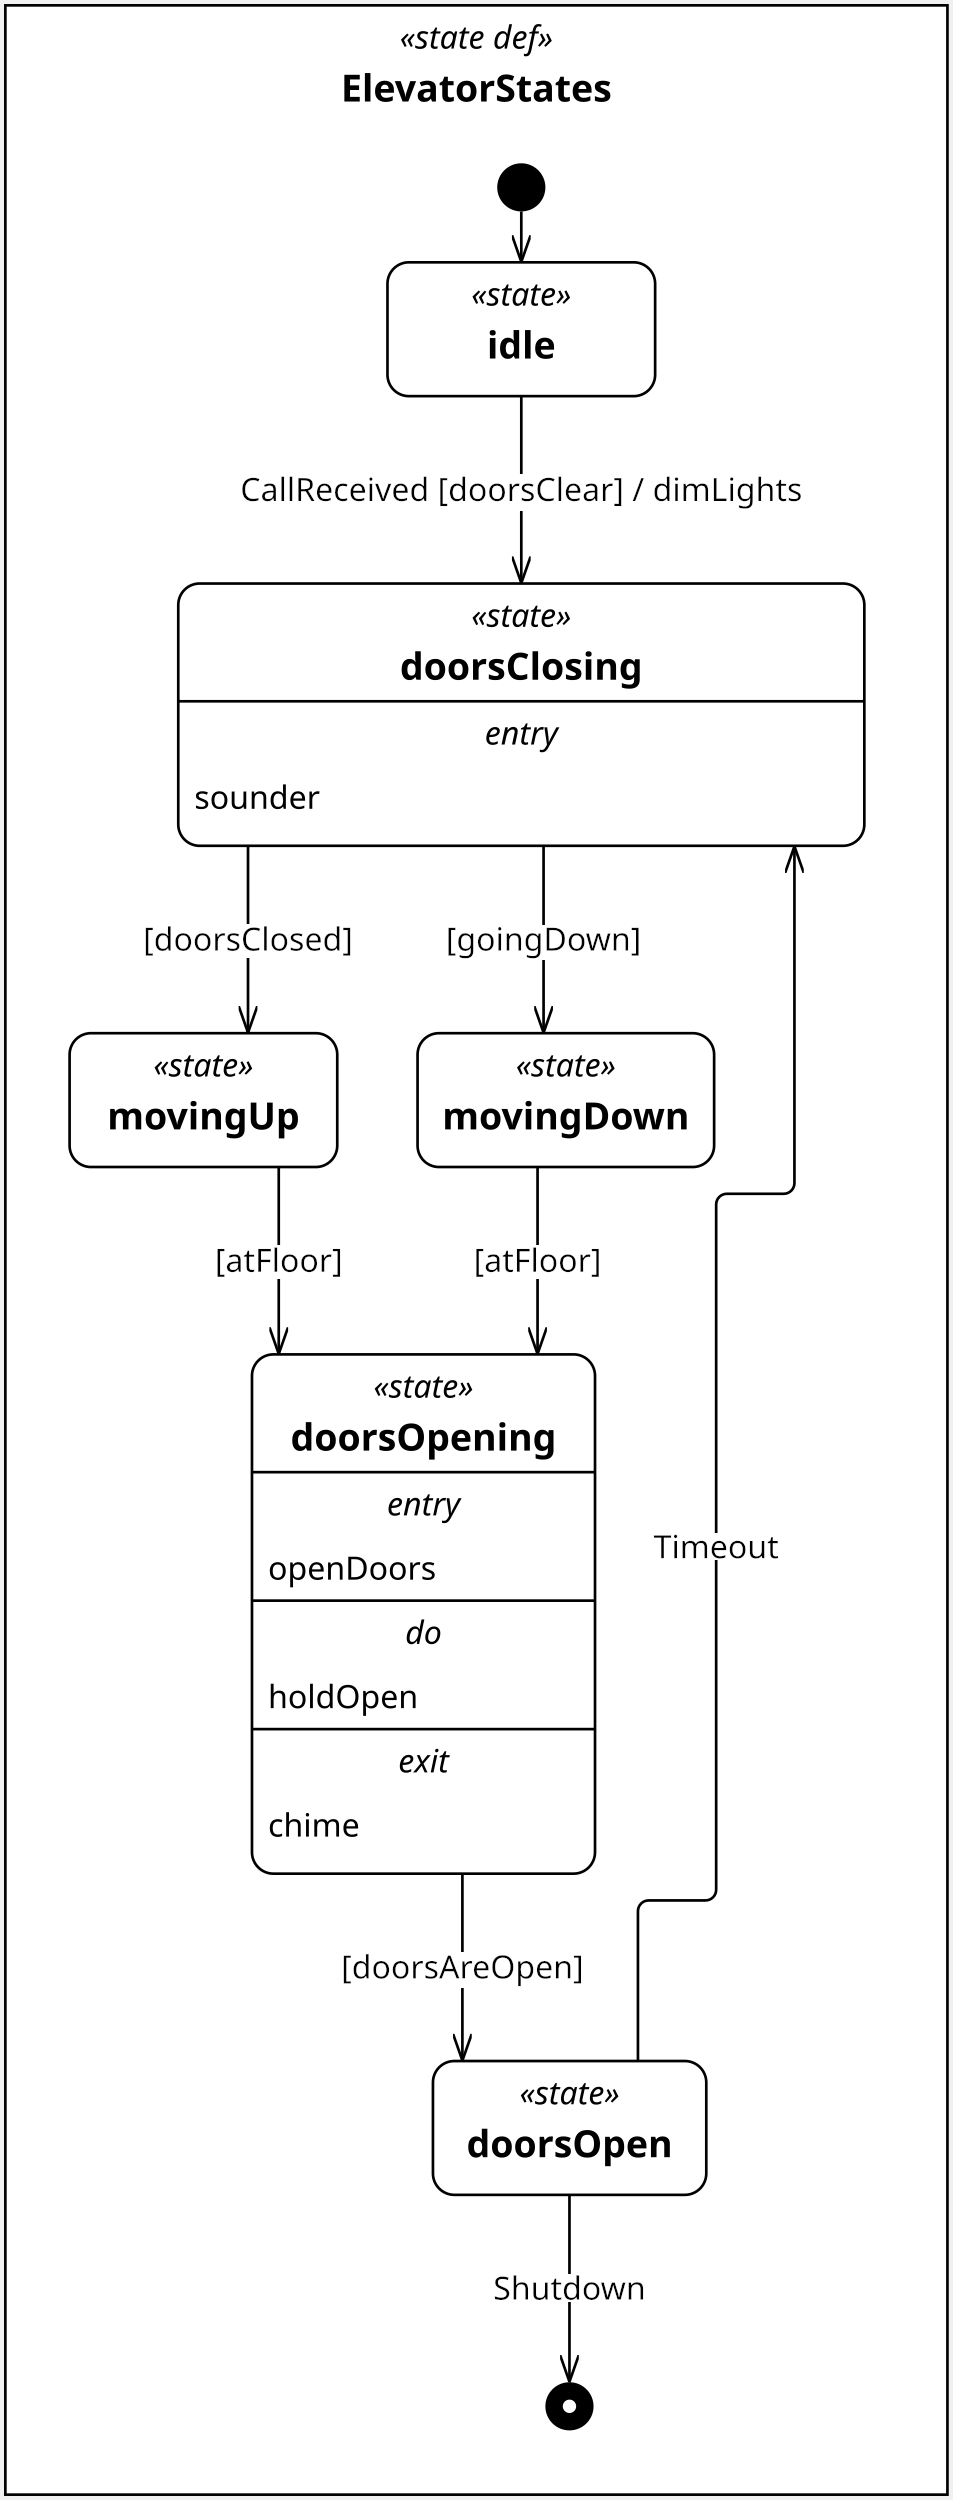
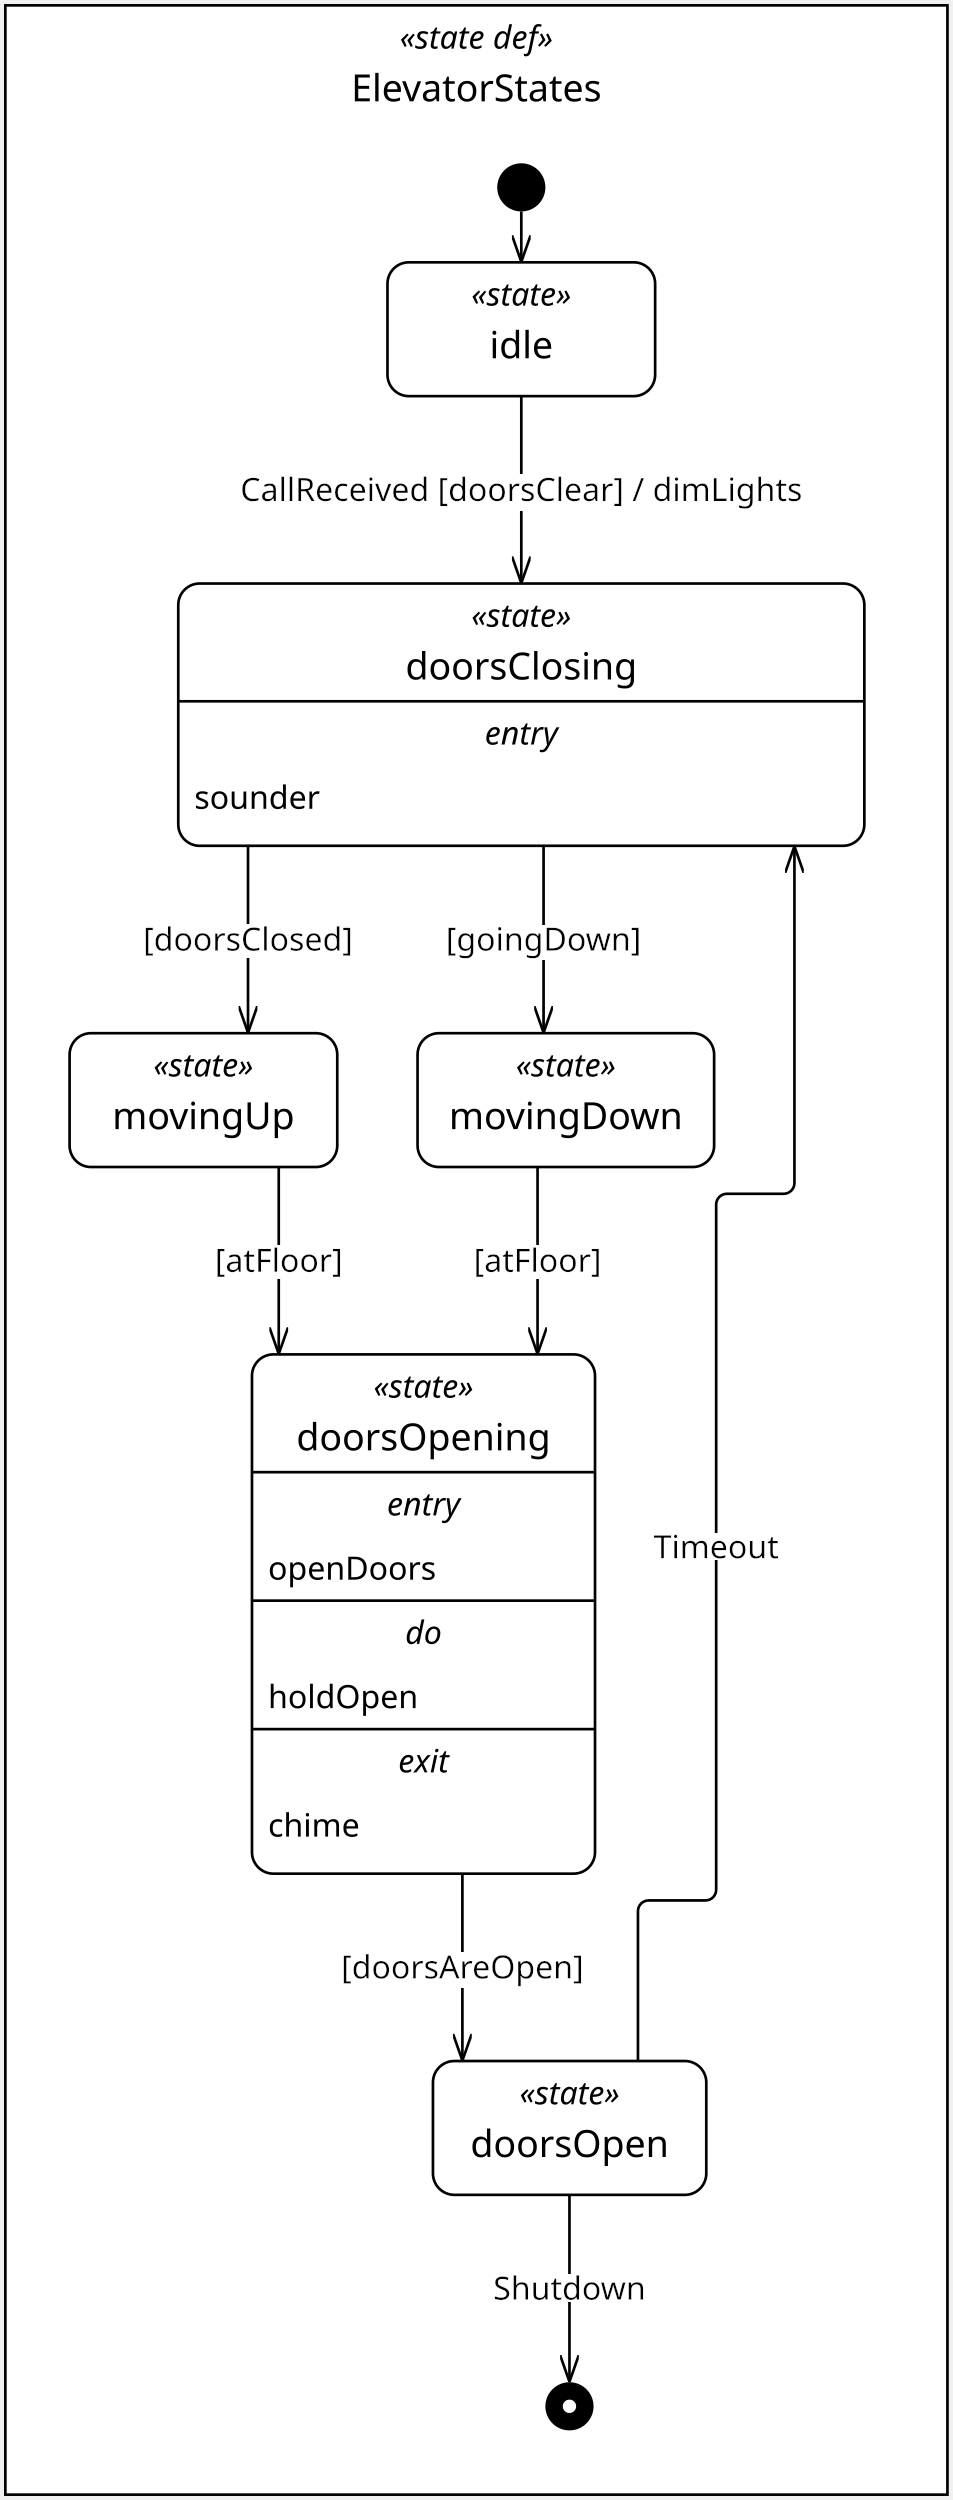
<svg xmlns="http://www.w3.org/2000/svg" width="355.96" height="934.00" viewBox="0 0 355.96 934.00">
  <defs>
    <marker id="line-end-open-chevron" markerWidth="10.165" markerHeight="7" refX="10.165" refY="3.5" orient="auto">
      <polyline points="0 0, 10 3.5, 0 7" fill="none" stroke="#000000" stroke-width="1.00" stroke-linejoin="bevel" />
    </marker>
    <marker id="line-end-hollow-triangle" markerWidth="10.165" markerHeight="7" refX="10.165" refY="3.5" orient="auto">
      <polygon points="0 0, 10 3.5, 0 7" fill="#FFFFFF" stroke="#000000" stroke-width="1.00" stroke-linejoin="bevel" />
    </marker>
    <marker id="line-end-filled-arrow" markerWidth="10.165" markerHeight="7" refX="10.165" refY="3.5" orient="auto">
      <polygon points="0 0, 10 3.5, 0 7" fill="#000000" stroke="#000000" stroke-width="1.00" stroke-linejoin="bevel" />
    </marker>
    <marker id="line-end-hollow-triangle-crossbar" markerWidth="14.665" markerHeight="7" refX="14.665" refY="3.5" orient="auto">
      <polygon points="4.5 0, 14.5 3.5, 4.5 7" fill="#FFFFFF" stroke="#000000" stroke-width="1.00" stroke-linejoin="bevel" />
      <line x1="1" y1="0" x2="1" y2="7" stroke="#000000" stroke-width="1.00" />
    </marker>
    <marker id="line-end-hollow-diamond" markerWidth="14" markerHeight="8" refX="13.277" refY="4" orient="auto">
      <polygon points="1 4, 7 0, 13 4, 7 8" fill="#FFFFFF" stroke="#000000" stroke-width="1.00" stroke-linejoin="bevel" />
    </marker>
    <marker id="line-end-filled-diamond" markerWidth="14" markerHeight="8" refX="13.277" refY="4" orient="auto">
      <polygon points="1 4, 7 0, 13 4, 7 8" fill="#000000" stroke="#000000" stroke-width="1.00" stroke-linejoin="bevel" />
    </marker>
    <marker id="line-end-circle" markerWidth="10" markerHeight="10" refX="9.5" refY="5" orient="auto">
      <circle cx="5" cy="5" r="4" fill="#FFFFFF" stroke="#000000" stroke-width="1.00" />
    </marker>
    <marker id="line-end-bar" markerWidth="4" markerHeight="12" refX="2.5" refY="6" orient="auto">
      <line x1="2" y1="0" x2="2" y2="12" stroke="#000000" stroke-width="1.00" />
    </marker>
    <filter id="label-bg" x="-0.05" y="-0.05" width="1.1" height="1.1">
      <feFlood flood-color="#FFFFFF" />
      <feComposite in="SourceGraphic" operator="over" />
    </filter>
  </defs>
  <rect x="2.00" y="2.00" width="351.96" height="930.00" fill="#FFFFFF" stroke="#000000" stroke-width="1.00" />
  <text x="177.98" y="14.00" font-family="Noto Sans, sans-serif" font-size="12.00" font-style="italic" fill="#000000" text-anchor="middle" dominant-baseline="middle">«state def»</text>
-   <text x="177.98" y="33.00" font-family="Noto Sans, sans-serif" font-size="14.00" font-weight="bold" fill="#000000" text-anchor="middle" dominant-baseline="middle">ElevatorStates</text>
+   <text x="177.98" y="33.00" font-family="Noto Sans, sans-serif" font-size="14.00" fill="#000000" text-anchor="middle" dominant-baseline="middle">ElevatorStates</text>
  <rect x="144.76" y="98.00" width="100.00" height="50.00" fill="#FFFFFF" stroke="#000000" stroke-width="1.00" rx="8.00" ry="8.00" />
  <text x="194.76" y="110.00" font-family="Noto Sans, sans-serif" font-size="12.00" font-style="italic" fill="#000000" text-anchor="middle" dominant-baseline="middle">«state»</text>
-   <text x="194.76" y="129.00" font-family="Noto Sans, sans-serif" font-size="14.00" font-weight="bold" fill="#000000" text-anchor="middle" dominant-baseline="middle">idle</text>
+   <text x="194.76" y="129.00" font-family="Noto Sans, sans-serif" font-size="14.00" fill="#000000" text-anchor="middle" dominant-baseline="middle">idle</text>
  <rect x="94.14" y="506.00" width="128.16" height="194.00" fill="#FFFFFF" stroke="#000000" stroke-width="1.00" rx="8.00" ry="8.00" />
  <text x="158.22" y="518.00" font-family="Noto Sans, sans-serif" font-size="12.00" font-style="italic" fill="#000000" text-anchor="middle" dominant-baseline="middle">«state»</text>
-   <text x="158.22" y="537.00" font-family="Noto Sans, sans-serif" font-size="14.00" font-weight="bold" fill="#000000" text-anchor="middle" dominant-baseline="middle">doorsOpening</text>
+   <text x="158.22" y="537.00" font-family="Noto Sans, sans-serif" font-size="14.00" fill="#000000" text-anchor="middle" dominant-baseline="middle">doorsOpening</text>
  <line x1="94.14" y1="550.00" x2="222.30" y2="550.00" stroke="#000000" stroke-width="1.00" />
  <text x="158.22" y="562.00" font-family="Noto Sans, sans-serif" font-size="12.00" font-style="italic" fill="#000000" text-anchor="middle" dominant-baseline="middle">entry</text>
  <text x="100.14" y="586.00" font-family="Noto Sans, sans-serif" font-size="12.00" fill="#000000" text-anchor="start" dominant-baseline="middle">openDoors</text>
  <line x1="94.14" y1="598.00" x2="222.30" y2="598.00" stroke="#000000" stroke-width="1.00" />
  <text x="158.22" y="610.00" font-family="Noto Sans, sans-serif" font-size="12.00" font-style="italic" fill="#000000" text-anchor="middle" dominant-baseline="middle">do</text>
  <text x="100.14" y="634.00" font-family="Noto Sans, sans-serif" font-size="12.00" fill="#000000" text-anchor="start" dominant-baseline="middle">holdOpen</text>
  <line x1="94.14" y1="646.00" x2="222.30" y2="646.00" stroke="#000000" stroke-width="1.00" />
  <text x="158.22" y="658.00" font-family="Noto Sans, sans-serif" font-size="12.00" font-style="italic" fill="#000000" text-anchor="middle" dominant-baseline="middle">exit</text>
  <text x="100.14" y="682.00" font-family="Noto Sans, sans-serif" font-size="12.00" fill="#000000" text-anchor="start" dominant-baseline="middle">chime</text>
  <rect x="161.75" y="770.00" width="102.12" height="50.00" fill="#FFFFFF" stroke="#000000" stroke-width="1.00" rx="8.00" ry="8.00" />
  <text x="212.81" y="782.00" font-family="Noto Sans, sans-serif" font-size="12.00" font-style="italic" fill="#000000" text-anchor="middle" dominant-baseline="middle">«state»</text>
-   <text x="212.81" y="801.00" font-family="Noto Sans, sans-serif" font-size="14.00" font-weight="bold" fill="#000000" text-anchor="middle" dominant-baseline="middle">doorsOpen</text>
+   <text x="212.81" y="801.00" font-family="Noto Sans, sans-serif" font-size="14.00" fill="#000000" text-anchor="middle" dominant-baseline="middle">doorsOpen</text>
  <rect x="66.60" y="218.00" width="256.32" height="98.00" fill="#FFFFFF" stroke="#000000" stroke-width="1.00" rx="8.00" ry="8.00" />
  <text x="194.76" y="230.00" font-family="Noto Sans, sans-serif" font-size="12.00" font-style="italic" fill="#000000" text-anchor="middle" dominant-baseline="middle">«state»</text>
-   <text x="194.76" y="249.00" font-family="Noto Sans, sans-serif" font-size="14.00" font-weight="bold" fill="#000000" text-anchor="middle" dominant-baseline="middle">doorsClosing</text>
+   <text x="194.76" y="249.00" font-family="Noto Sans, sans-serif" font-size="14.00" fill="#000000" text-anchor="middle" dominant-baseline="middle">doorsClosing</text>
  <line x1="66.60" y1="262.00" x2="322.92" y2="262.00" stroke="#000000" stroke-width="1.00" />
  <text x="194.76" y="274.00" font-family="Noto Sans, sans-serif" font-size="12.00" font-style="italic" fill="#000000" text-anchor="middle" dominant-baseline="middle">entry</text>
  <text x="72.60" y="298.00" font-family="Noto Sans, sans-serif" font-size="12.00" fill="#000000" text-anchor="start" dominant-baseline="middle">sounder</text>
  <rect x="26.00" y="386.00" width="100.00" height="50.00" fill="#FFFFFF" stroke="#000000" stroke-width="1.00" rx="8.00" ry="8.00" />
  <text x="76.00" y="398.00" font-family="Noto Sans, sans-serif" font-size="12.00" font-style="italic" fill="#000000" text-anchor="middle" dominant-baseline="middle">«state»</text>
-   <text x="76.00" y="417.00" font-family="Noto Sans, sans-serif" font-size="14.00" font-weight="bold" fill="#000000" text-anchor="middle" dominant-baseline="middle">movingUp</text>
+   <text x="76.00" y="417.00" font-family="Noto Sans, sans-serif" font-size="14.00" fill="#000000" text-anchor="middle" dominant-baseline="middle">movingUp</text>
  <rect x="156.00" y="386.00" width="110.80" height="50.00" fill="#FFFFFF" stroke="#000000" stroke-width="1.00" rx="8.00" ry="8.00" />
  <text x="211.40" y="398.00" font-family="Noto Sans, sans-serif" font-size="12.00" font-style="italic" fill="#000000" text-anchor="middle" dominant-baseline="middle">«state»</text>
-   <text x="211.40" y="417.00" font-family="Noto Sans, sans-serif" font-size="14.00" font-weight="bold" fill="#000000" text-anchor="middle" dominant-baseline="middle">movingDown</text>
+   <text x="211.40" y="417.00" font-family="Noto Sans, sans-serif" font-size="14.00" fill="#000000" text-anchor="middle" dominant-baseline="middle">movingDown</text>
  <circle cx="212.75" cy="899.00" r="9.00" fill="#000000" />
  <circle cx="212.75" cy="899.00" r="3.00" fill="white" stroke="#000000" stroke-width="1.00" />
  <circle cx="194.76" cy="70.00" r="9.00" fill="#000000" />
  <path d="M 194.76 79.00 L 194.76 98.00" fill="none" stroke="#000000" stroke-width="1.00" marker-end="url(#line-end-open-chevron)" />
  <path d="M 194.76 148.00 L 194.76 218.00" fill="none" stroke="#000000" stroke-width="1.00" marker-end="url(#line-end-open-chevron)" />
  <path d="M 92.66 316.00 L 92.66 386.00" fill="none" stroke="#000000" stroke-width="1.00" marker-end="url(#line-end-open-chevron)" />
  <path d="M 104.14 436.00 L 104.14 506.00" fill="none" stroke="#000000" stroke-width="1.00" marker-end="url(#line-end-open-chevron)" />
  <path d="M 200.83 436.00 L 200.83 506.00" fill="none" stroke="#000000" stroke-width="1.00" marker-end="url(#line-end-open-chevron)" />
  <path d="M 172.75 700.00 L 172.75 770.00" fill="none" stroke="#000000" stroke-width="1.00" marker-end="url(#line-end-open-chevron)" />
  <path d="M 238.34 770.00 L 238.34 714.00 A 4.00 4.00 0 0 1 242.34 710.00 L 263.56 710.00 A 4.00 4.00 0 0 0 267.56 706.00 L 267.56 450.00 A 4.00 4.00 0 0 1 271.56 446.00 L 292.80 446.00 A 4.00 4.00 0 0 0 296.80 442.00 L 296.80 316.00" fill="none" stroke="#000000" stroke-width="1.00" marker-end="url(#line-end-open-chevron)" />
  <path d="M 203.08 316.00 L 203.08 386.00" fill="none" stroke="#000000" stroke-width="1.00" marker-end="url(#line-end-open-chevron)" />
  <path d="M 212.75 820.00 L 212.75 890.00" fill="none" stroke="#000000" stroke-width="1.00" marker-end="url(#line-end-open-chevron)" />
  <text x="194.76" y="183.00" font-family="Noto Sans, sans-serif" font-size="12.00" fill="#000000" text-anchor="middle" dominant-baseline="middle" filter="url(#label-bg)">CallReceived [doorsClear] / dimLights</text>
  <text x="92.66" y="351.00" font-family="Noto Sans, sans-serif" font-size="12.00" fill="#000000" text-anchor="middle" dominant-baseline="middle" filter="url(#label-bg)">[doorsClosed]</text>
  <text x="104.14" y="471.00" font-family="Noto Sans, sans-serif" font-size="12.00" fill="#000000" text-anchor="middle" dominant-baseline="middle" filter="url(#label-bg)">[atFloor]</text>
  <text x="200.83" y="471.00" font-family="Noto Sans, sans-serif" font-size="12.00" fill="#000000" text-anchor="middle" dominant-baseline="middle" filter="url(#label-bg)">[atFloor]</text>
  <text x="172.75" y="735.00" font-family="Noto Sans, sans-serif" font-size="12.00" fill="#000000" text-anchor="middle" dominant-baseline="middle" filter="url(#label-bg)">[doorsAreOpen]</text>
  <text x="267.56" y="578.00" font-family="Noto Sans, sans-serif" font-size="12.00" fill="#000000" text-anchor="middle" dominant-baseline="middle" filter="url(#label-bg)">Timeout</text>
  <text x="203.08" y="351.00" font-family="Noto Sans, sans-serif" font-size="12.00" fill="#000000" text-anchor="middle" dominant-baseline="middle" filter="url(#label-bg)">[goingDown]</text>
  <text x="212.75" y="855.00" font-family="Noto Sans, sans-serif" font-size="12.00" fill="#000000" text-anchor="middle" dominant-baseline="middle" filter="url(#label-bg)">Shutdown</text>
</svg>
